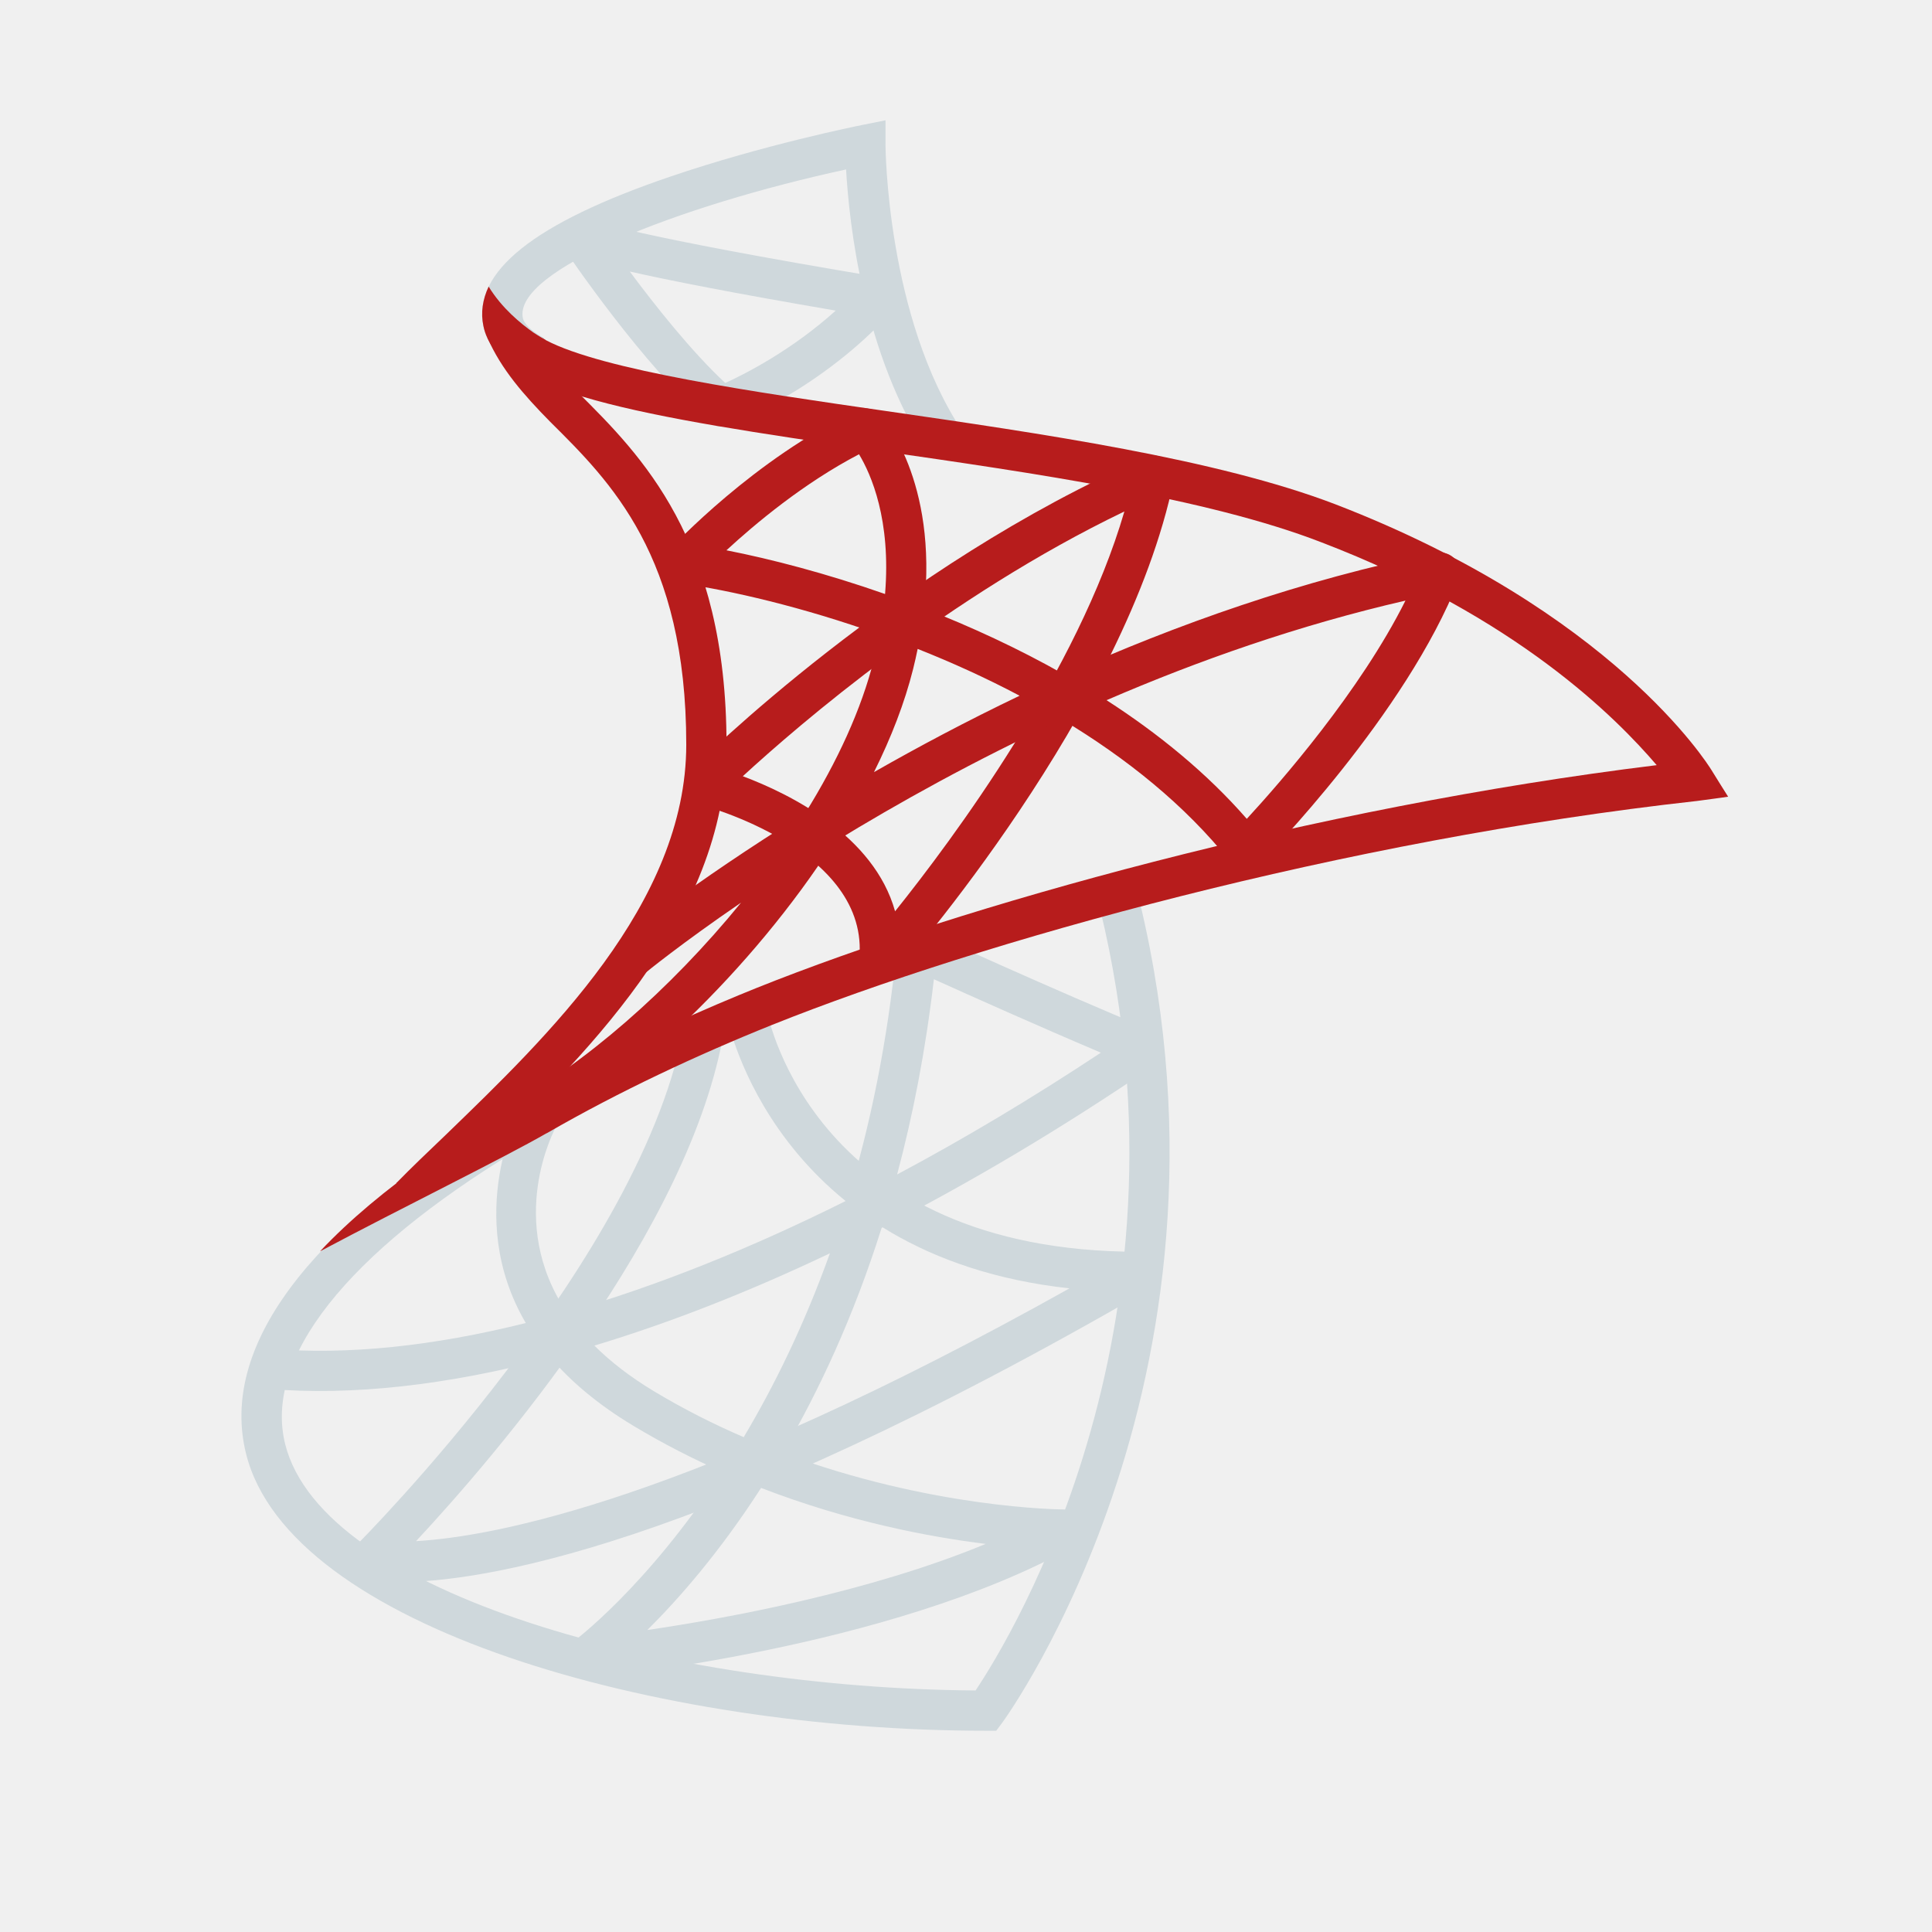
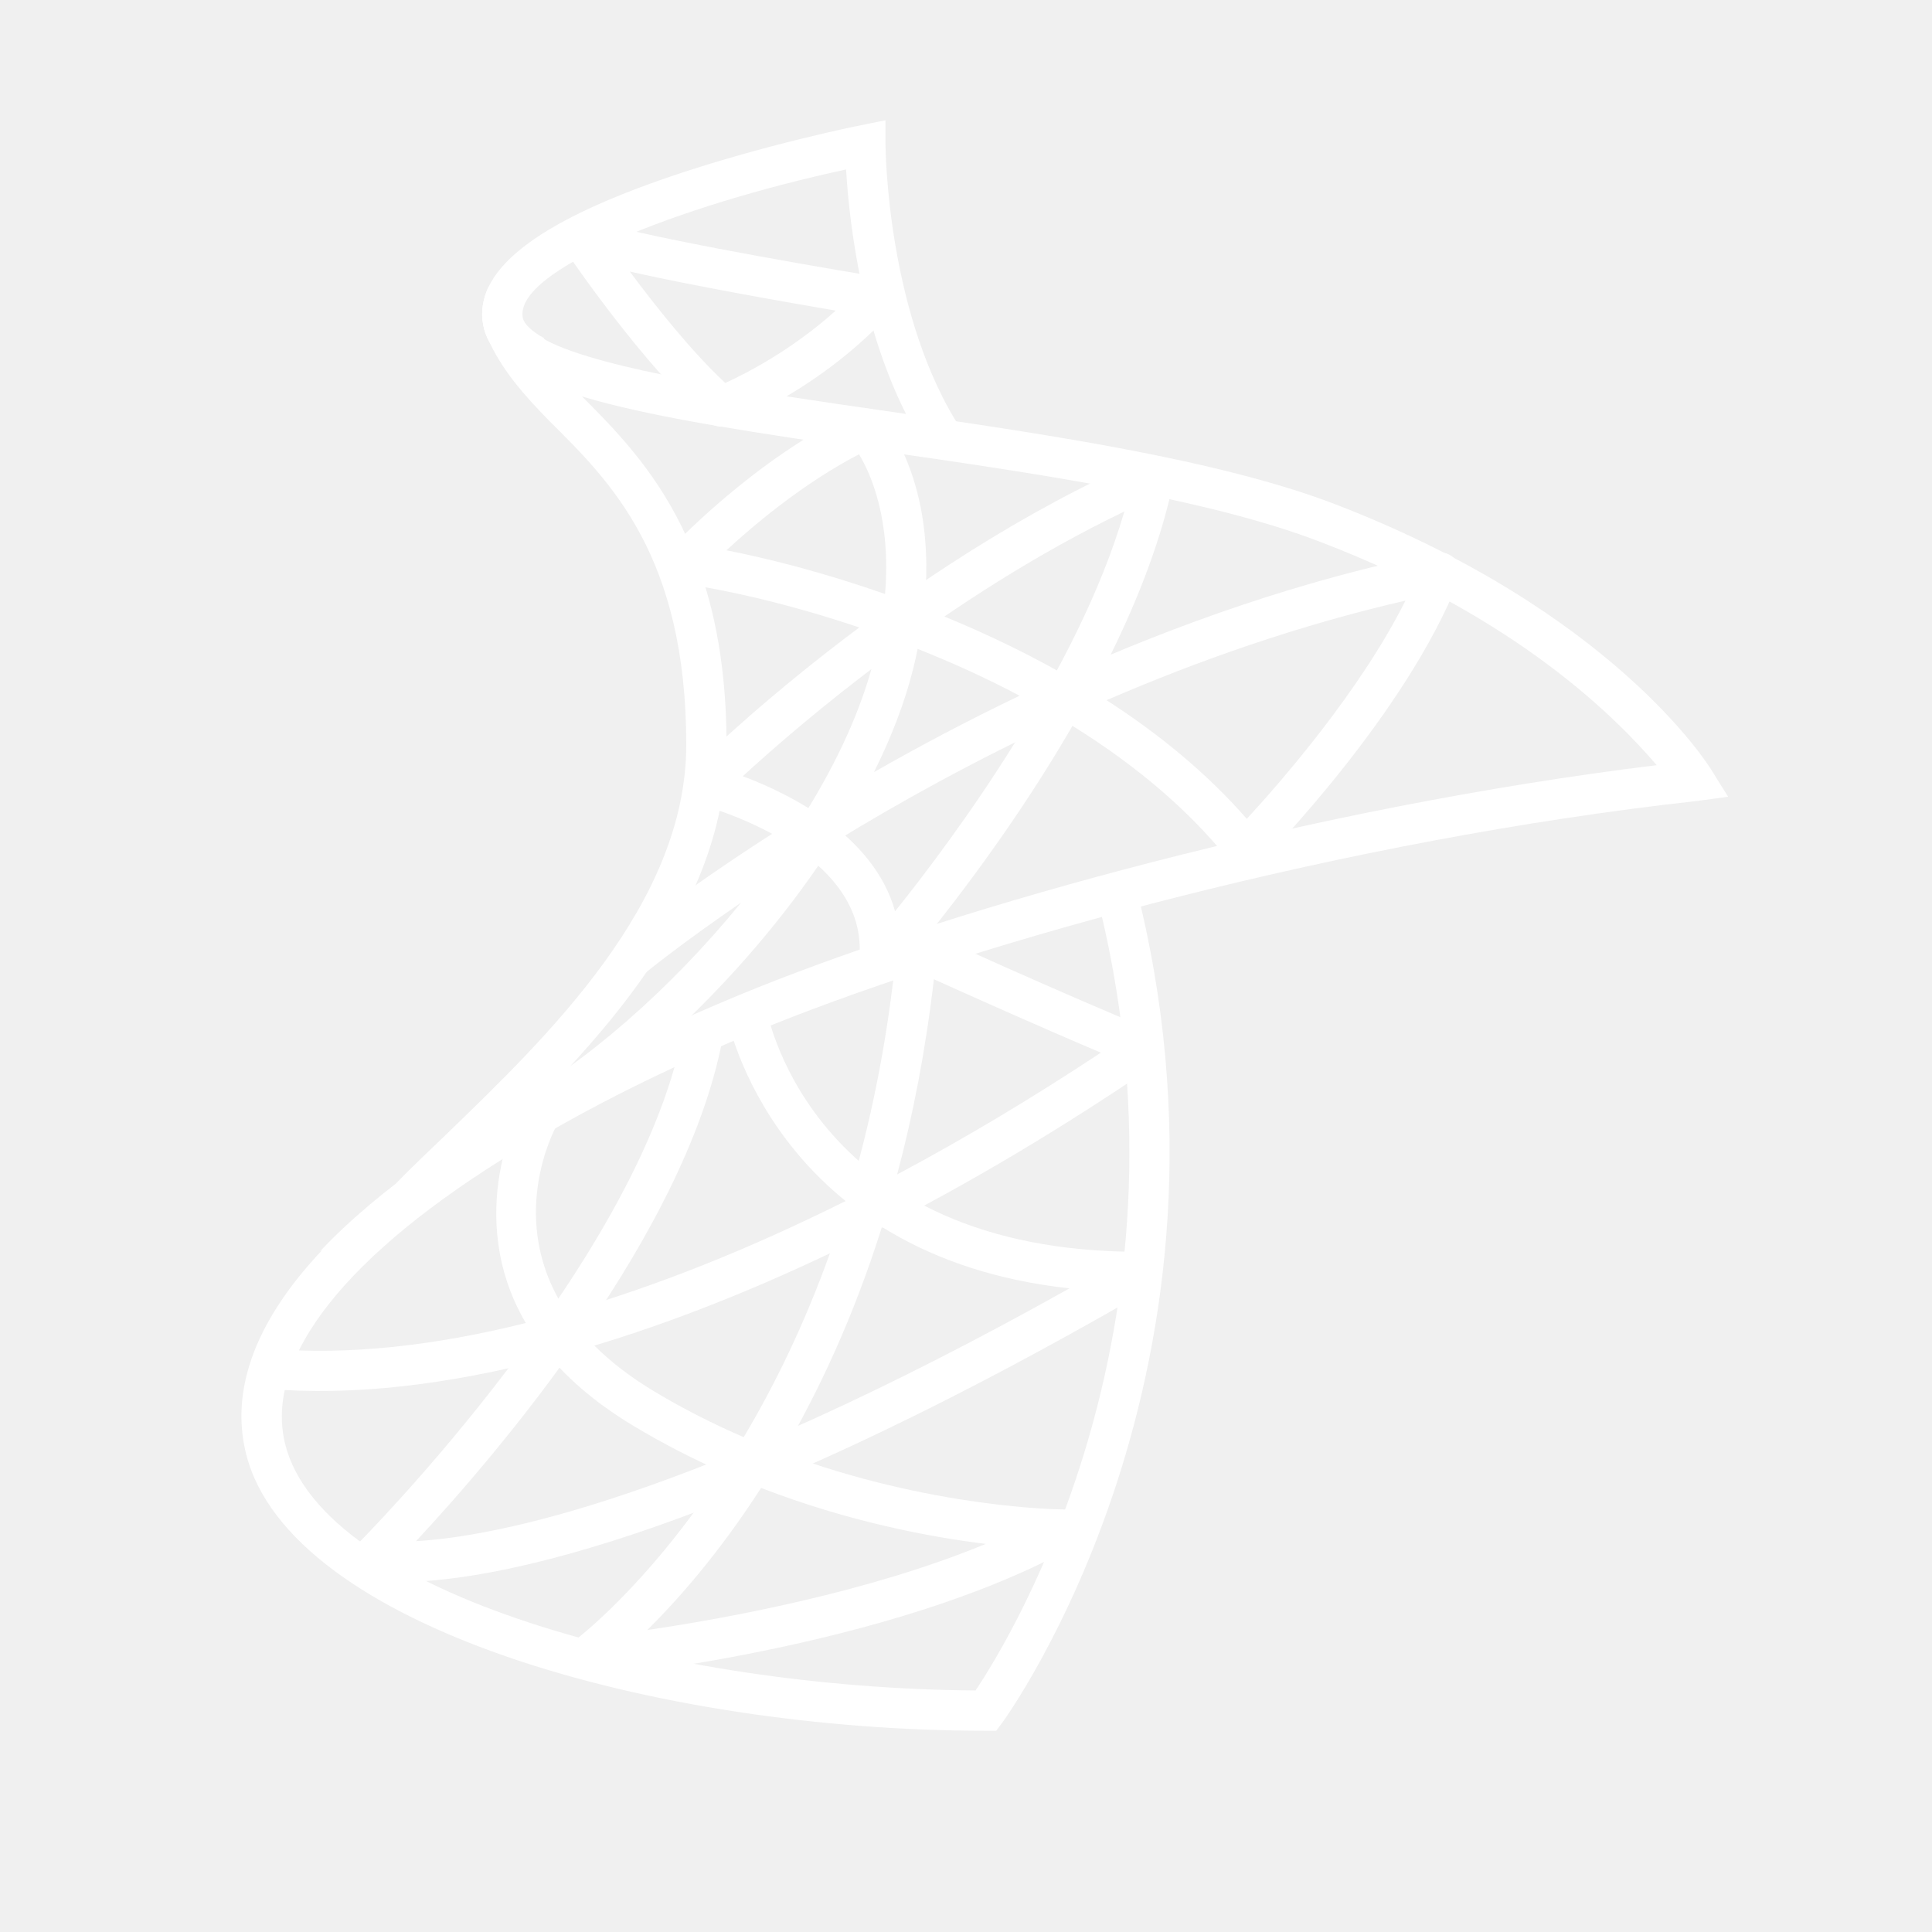
<svg xmlns="http://www.w3.org/2000/svg" viewBox="0 0 48 48" width="144px" height="144px">
-   <path fill="#cfd8dc" d="M23.084,11.277c-1.633-2.449-1.986-5.722-2.063-7.067c-4.148,0.897-8.269,2.506-8.031,3.691 c0.03,0.149,0.218,0.328,0.53,0.502l-0.488,0.873c-0.596-0.334-0.931-0.719-1.022-1.179c-0.269-1.341,1.25-2.554,4.642-3.709 c2.316-0.789,4.652-1.26,4.751-1.279l0.597-0.12L22,3.6c0,0.042,0.026,4.288,1.916,7.123L23.084,11.277z" />
-   <path fill="#cfd8dc" d="M24.751,43H24.5c-8.192,0-17.309-2.573-18.386-6.879c-0.657-2.63,1.492-5.536,6.214-8.401 l0.52,0.854c-4.249,2.579-6.296,5.172-5.763,7.305c0.935,3.738,9.575,6.068,17.153,6.12c0.901-1.347,5.742-9.26,2.979-19.873 l0.967-0.252c3.149,12.092-3.218,20.837-3.282,20.924L24.751,43z" />
-   <path fill="#cfd8dc" d="M9.931,39.306c-0.539,0-0.806-0.059-0.85-0.07c-0.176-0.043-0.314-0.178-0.362-0.352 c-0.049-0.174,0.001-0.361,0.129-0.488c0.072-0.072,7.197-7.208,8.159-12.978l0.986,0.164c-0.827,4.964-5.715,10.623-7.656,12.707 c1.939-0.111,6.835-1.019,16.234-6.28c-7.335-0.804-8.495-6.676-8.507-6.739l0.983-0.181c0.047,0.246,1.226,6.011,9.244,6.011 c0.003,0,0.005,0,0.008,0l0,0c0.227,0,0.424,0.152,0.482,0.37c0.06,0.218-0.036,0.449-0.231,0.563 C17.315,38.542,11.867,39.305,9.931,39.306z" />
-   <path fill="#cfd8dc" d="M14.524,41.7c-0.207,0-0.395-0.128-0.468-0.325c-0.079-0.211-0.007-0.45,0.177-0.582 c0.034-0.025,1.813-1.338,3.706-4.228c-0.728-0.322-1.465-0.698-2.196-1.137c-0.888-0.533-1.559-1.105-2.06-1.691 c-2.57,0.678-4.942,0.946-7.025,0.769l0.084-0.996c1.876,0.159,4.009-0.063,6.321-0.64c-1.573-2.688-0.129-5.356-0.109-5.392 l0.874,0.487c-0.067,0.122-1.265,2.37,0.249,4.633c2.201-0.632,4.549-1.567,6.979-2.782c0.559-1.835,0.996-3.922,1.225-6.276 c0.016-0.161,0.108-0.304,0.248-0.385s0.311-0.088,0.458-0.021c0.032,0.015,3.264,1.491,5.604,2.454 c0.17,0.07,0.288,0.228,0.307,0.411c0.02,0.183-0.063,0.361-0.216,0.465c-2.289,1.56-4.563,2.913-6.778,4.042 c-0.702,2.225-1.571,4.077-2.459,5.591c3.702,1.383,6.915,1.404,6.956,1.404c0.228,0,0.427,0.154,0.484,0.375 c0.057,0.221-0.042,0.452-0.241,0.563c-4.54,2.522-11.767,3.232-12.072,3.261C14.556,41.699,14.54,41.7,14.524,41.7z M18.909,36.967c-1.04,1.614-2.062,2.773-2.826,3.53c1.998-0.294,5.501-0.938,8.408-2.139 C23.099,38.187,21.084,37.807,18.909,36.967z M14.767,33.431c0.393,0.392,0.883,0.775,1.49,1.14 c0.736,0.442,1.483,0.817,2.22,1.135c0.754-1.264,1.501-2.781,2.142-4.568C18.598,32.1,16.636,32.868,14.767,33.431z M23.202,24.329c-0.205,1.768-0.521,3.381-0.913,4.85c1.66-0.885,3.354-1.896,5.062-3.026 C25.802,25.497,24.099,24.734,23.202,24.329z" />
-   <path fill="#cfd8dc" d="M17.924,10.6c-0.117,0-0.233-0.042-0.325-0.12c-1.61-1.378-3.505-4.182-3.585-4.301 c-0.129-0.191-0.109-0.446,0.046-0.616c0.154-0.171,0.408-0.211,0.608-0.102c0.011,0.003,0.938,0.385,7.217,1.431 c0.181,0.03,0.33,0.156,0.39,0.328c0.061,0.172,0.022,0.364-0.1,0.5c-1.758,1.953-3.979,2.813-4.073,2.848 C18.044,10.589,17.983,10.6,17.924,10.6z M15.647,6.746c0.631,0.849,1.54,1.996,2.372,2.769c0.511-0.233,1.657-0.818,2.744-1.798 C18.18,7.276,16.604,6.962,15.647,6.746z" />
-   <path fill="#b71c1c" d="M21.843,24.4c-0.068,0-0.137-0.014-0.201-0.042c-0.199-0.088-0.319-0.294-0.296-0.51 c0.292-2.749-3.926-3.852-3.969-3.862c-0.174-0.044-0.312-0.179-0.359-0.352s0.002-0.359,0.129-0.486 c0.207-0.207,5.139-5.098,11.327-7.784c0.173-0.075,0.369-0.047,0.515,0.07c0.145,0.118,0.212,0.307,0.174,0.489 c-1.186,5.744-6.71,12.044-6.944,12.309C22.12,24.341,21.982,24.4,21.843,24.4z M18.455,19.285 c1.184,0.445,3.258,1.475,3.783,3.356c1.449-1.808,4.542-5.973,5.697-9.934C23.548,14.817,19.854,17.999,18.455,19.285z" />
-   <path fill="#b71c1c" d="M13.079,28.36l-0.475-0.88c1.883-1.015,4.04-2.883,5.807-5.054c-1.504,1.03-2.365,1.735-2.392,1.758 l-0.639-0.77c0.039-0.032,1.764-1.447,4.631-3.22c0.787-1.266,1.392-2.568,1.703-3.816c0.053-0.212,0.099-0.417,0.136-0.615 c-1.925-0.687-3.701-1.094-4.921-1.269c-0.185-0.026-0.339-0.153-0.401-0.328c-0.062-0.175-0.021-0.371,0.104-0.507 c0.085-0.092,2.116-2.268,4.654-3.463c0.197-0.093,0.433-0.047,0.581,0.114c0.067,0.073,1.44,1.615,1.091,4.805 c1.155,0.45,2.345,0.997,3.491,1.648c2.759-1.24,5.892-2.356,9.229-3.03c0.172-0.034,0.363,0.028,0.481,0.168 c0.117,0.14,0.149,0.333,0.083,0.503c-1.3,3.332-4.786,6.891-4.934,7.041c-0.101,0.102-0.239,0.153-0.383,0.148 c-0.143-0.008-0.275-0.076-0.365-0.188c-1.12-1.408-2.584-2.574-4.163-3.523c-2.175,1.004-4.101,2.078-5.684,3.049 C18.693,24.084,15.644,26.979,13.079,28.36z M27.492,17.396c1.29,0.832,2.491,1.81,3.484,2.948 c0.828-0.898,2.815-3.168,3.942-5.422C32.268,15.532,29.76,16.415,27.492,17.396z M22.799,16.122 c-0.033,0.163-0.071,0.33-0.113,0.5c-0.21,0.839-0.544,1.701-0.972,2.561c1.096-0.626,2.309-1.272,3.618-1.898 C24.494,16.841,23.639,16.455,22.799,16.122z M18.048,13.672c1.111,0.218,2.48,0.574,3.941,1.086 c0.152-1.843-0.346-2.972-0.647-3.472C19.966,12.004,18.761,13.014,18.048,13.672z" />
-   <path fill="#b71c1c" d="M18.05,18.5c0,4.38-3.65,7.86-6.28,10.4c-0.44,0.43-1.93,0.5-1.93,0.5 c0.37-0.38,0.79-0.78,1.24-1.21c2.5-2.42,5.97-5.73,5.97-9.69c0-4.69-1.89-6.54-3.38-8.02c-0.66-0.67-1.22-1.31-1.56-2.09 l0.31-0.13c0.34,0.15,0.73,0.32,1.03,0.45c0.24,0.35,0.56,0.69,0.93,1.06C15.91,11.3,18.05,13.4,18.05,18.5z" />
-   <path fill="#b71c1c" d="M42.935,19.794c0,0-0.605,0.086-0.775,0.106c-8.76,0.97-17.8,3.49-22.97,5.56 c-1.87,0.75-3.81,1.66-5.58,2.68c-0.01,0.01-0.02,0.01-0.04,0.02C12.53,28.76,10,30,7.95,31.09c3-3.19,8.62-5.65,10.86-6.55 c5.07-2.03,13.78-4.48,22.35-5.53c-1.01-1.18-3.48-3.68-8.34-5.54c-2.84-1.1-7.16-1.72-10.97-2.27c-6.06-0.87-9.51-1.45-9.84-3.1 c-0.07-0.33-0.02-0.66,0.13-0.98c0.33,0.54,0.8,0.92,1.11,1.14c0.15,0.1,0.26,0.16,0.3,0.18l0.01,0.01 c1.42,0.75,5.25,1.3,8.44,1.76c3.86,0.56,8.23,1.19,11.18,2.32c6.87,2.65,9.24,6.44,9.34,6.6 C42.61,19.28,42.935,19.794,42.935,19.794z" />
+   <path fill="white" d="M23.084,11.277c-1.633-2.449-1.986-5.722-2.063-7.067c-4.148,0.897-8.269,2.506-8.031,3.691 c0.03,0.149,0.218,0.328,0.53,0.502l-0.488,0.873c-0.596-0.334-0.931-0.719-1.022-1.179c-0.269-1.341,1.25-2.554,4.642-3.709 c2.316-0.789,4.652-1.26,4.751-1.279l0.597-0.12L22,3.6c0,0.042,0.026,4.288,1.916,7.123L23.084,11.277z" />
+   <path fill="white" d="M24.751,43H24.5c-8.192,0-17.309-2.573-18.386-6.879c-0.657-2.63,1.492-5.536,6.214-8.401 l0.52,0.854c-4.249,2.579-6.296,5.172-5.763,7.305c0.935,3.738,9.575,6.068,17.153,6.12c0.901-1.347,5.742-9.26,2.979-19.873 l0.967-0.252c3.149,12.092-3.218,20.837-3.282,20.924L24.751,43z" />
+   <path fill="white" d="M9.931,39.306c-0.539,0-0.806-0.059-0.85-0.07c-0.176-0.043-0.314-0.178-0.362-0.352 c-0.049-0.174,0.001-0.361,0.129-0.488c0.072-0.072,7.197-7.208,8.159-12.978l0.986,0.164c-0.827,4.964-5.715,10.623-7.656,12.707 c1.939-0.111,6.835-1.019,16.234-6.28c-7.335-0.804-8.495-6.676-8.507-6.739l0.983-0.181c0.047,0.246,1.226,6.011,9.244,6.011 c0.003,0,0.005,0,0.008,0l0,0c0.227,0,0.424,0.152,0.482,0.37c0.06,0.218-0.036,0.449-0.231,0.563 C17.315,38.542,11.867,39.305,9.931,39.306z" />
+   <path fill="white" d="M14.524,41.7c-0.207,0-0.395-0.128-0.468-0.325c-0.079-0.211-0.007-0.45,0.177-0.582 c0.034-0.025,1.813-1.338,3.706-4.228c-0.728-0.322-1.465-0.698-2.196-1.137c-0.888-0.533-1.559-1.105-2.06-1.691 c-2.57,0.678-4.942,0.946-7.025,0.769l0.084-0.996c1.876,0.159,4.009-0.063,6.321-0.64c-1.573-2.688-0.129-5.356-0.109-5.392 l0.874,0.487c-0.067,0.122-1.265,2.37,0.249,4.633c2.201-0.632,4.549-1.567,6.979-2.782c0.559-1.835,0.996-3.922,1.225-6.276 c0.016-0.161,0.108-0.304,0.248-0.385s0.311-0.088,0.458-0.021c0.032,0.015,3.264,1.491,5.604,2.454 c0.17,0.07,0.288,0.228,0.307,0.411c0.02,0.183-0.063,0.361-0.216,0.465c-2.289,1.56-4.563,2.913-6.778,4.042 c-0.702,2.225-1.571,4.077-2.459,5.591c3.702,1.383,6.915,1.404,6.956,1.404c0.228,0,0.427,0.154,0.484,0.375 c0.057,0.221-0.042,0.452-0.241,0.563c-4.54,2.522-11.767,3.232-12.072,3.261C14.556,41.699,14.54,41.7,14.524,41.7z M18.909,36.967c-1.04,1.614-2.062,2.773-2.826,3.53c1.998-0.294,5.501-0.938,8.408-2.139 C23.099,38.187,21.084,37.807,18.909,36.967z M14.767,33.431c0.393,0.392,0.883,0.775,1.49,1.14 c0.736,0.442,1.483,0.817,2.22,1.135c0.754-1.264,1.501-2.781,2.142-4.568C18.598,32.1,16.636,32.868,14.767,33.431z M23.202,24.329c-0.205,1.768-0.521,3.381-0.913,4.85c1.66-0.885,3.354-1.896,5.062-3.026 C25.802,25.497,24.099,24.734,23.202,24.329z" />
+   <path fill="white" d="M17.924,10.6c-0.117,0-0.233-0.042-0.325-0.12c-1.61-1.378-3.505-4.182-3.585-4.301 c-0.129-0.191-0.109-0.446,0.046-0.616c0.154-0.171,0.408-0.211,0.608-0.102c0.011,0.003,0.938,0.385,7.217,1.431 c0.181,0.03,0.33,0.156,0.39,0.328c0.061,0.172,0.022,0.364-0.1,0.5c-1.758,1.953-3.979,2.813-4.073,2.848 C18.044,10.589,17.983,10.6,17.924,10.6z M15.647,6.746c0.631,0.849,1.54,1.996,2.372,2.769c0.511-0.233,1.657-0.818,2.744-1.798 C18.18,7.276,16.604,6.962,15.647,6.746z" />
+   <path fill="white" d="M21.843,24.4c-0.068,0-0.137-0.014-0.201-0.042c-0.199-0.088-0.319-0.294-0.296-0.51 c0.292-2.749-3.926-3.852-3.969-3.862c-0.174-0.044-0.312-0.179-0.359-0.352s0.002-0.359,0.129-0.486 c0.207-0.207,5.139-5.098,11.327-7.784c0.173-0.075,0.369-0.047,0.515,0.07c0.145,0.118,0.212,0.307,0.174,0.489 c-1.186,5.744-6.71,12.044-6.944,12.309C22.12,24.341,21.982,24.4,21.843,24.4z M18.455,19.285 c1.184,0.445,3.258,1.475,3.783,3.356c1.449-1.808,4.542-5.973,5.697-9.934C23.548,14.817,19.854,17.999,18.455,19.285z" />
+   <path fill="white" d="M13.079,28.36l-0.475-0.88c1.883-1.015,4.04-2.883,5.807-5.054c-1.504,1.03-2.365,1.735-2.392,1.758 l-0.639-0.77c0.039-0.032,1.764-1.447,4.631-3.22c0.787-1.266,1.392-2.568,1.703-3.816c0.053-0.212,0.099-0.417,0.136-0.615 c-1.925-0.687-3.701-1.094-4.921-1.269c-0.185-0.026-0.339-0.153-0.401-0.328c-0.062-0.175-0.021-0.371,0.104-0.507 c0.085-0.092,2.116-2.268,4.654-3.463c0.197-0.093,0.433-0.047,0.581,0.114c0.067,0.073,1.44,1.615,1.091,4.805 c1.155,0.45,2.345,0.997,3.491,1.648c2.759-1.24,5.892-2.356,9.229-3.03c0.172-0.034,0.363,0.028,0.481,0.168 c0.117,0.14,0.149,0.333,0.083,0.503c-1.3,3.332-4.786,6.891-4.934,7.041c-0.101,0.102-0.239,0.153-0.383,0.148 c-0.143-0.008-0.275-0.076-0.365-0.188c-1.12-1.408-2.584-2.574-4.163-3.523c-2.175,1.004-4.101,2.078-5.684,3.049 C18.693,24.084,15.644,26.979,13.079,28.36z M27.492,17.396c1.29,0.832,2.491,1.81,3.484,2.948 c0.828-0.898,2.815-3.168,3.942-5.422C32.268,15.532,29.76,16.415,27.492,17.396z M22.799,16.122 c-0.033,0.163-0.071,0.33-0.113,0.5c-0.21,0.839-0.544,1.701-0.972,2.561c1.096-0.626,2.309-1.272,3.618-1.898 C24.494,16.841,23.639,16.455,22.799,16.122z M18.048,13.672c1.111,0.218,2.48,0.574,3.941,1.086 c0.152-1.843-0.346-2.972-0.647-3.472C19.966,12.004,18.761,13.014,18.048,13.672z" />
+   <path fill="white" d="M18.05,18.5c0,4.38-3.65,7.86-6.28,10.4c-0.44,0.43-1.93,0.5-1.93,0.5 c0.37-0.38,0.79-0.78,1.24-1.21c2.5-2.42,5.97-5.73,5.97-9.69c0-4.69-1.89-6.54-3.38-8.02c-0.66-0.67-1.22-1.31-1.56-2.09 l0.31-0.13c0.34,0.15,0.73,0.32,1.03,0.45c0.24,0.35,0.56,0.69,0.93,1.06C15.91,11.3,18.05,13.4,18.05,18.5z" />
+   <path fill="white" d="M42.935,19.794c0,0-0.605,0.086-0.775,0.106c-8.76,0.97-17.8,3.49-22.97,5.56 c-1.87,0.75-3.81,1.66-5.58,2.68c-0.01,0.01-0.02,0.01-0.04,0.02C12.53,28.76,10,30,7.95,31.09c3-3.19,8.62-5.65,10.86-6.55 c5.07-2.03,13.78-4.48,22.35-5.53c-1.01-1.18-3.48-3.68-8.34-5.54c-2.84-1.1-7.16-1.72-10.97-2.27c-6.06-0.87-9.51-1.45-9.84-3.1 c-0.07-0.33-0.02-0.66,0.13-0.98c0.33,0.54,0.8,0.92,1.11,1.14c0.15,0.1,0.26,0.16,0.3,0.18l0.01,0.01 c1.42,0.75,5.25,1.3,8.44,1.76c3.86,0.56,8.23,1.19,11.18,2.32c6.87,2.65,9.24,6.44,9.34,6.6 C42.61,19.28,42.935,19.794,42.935,19.794z" />
</svg>
